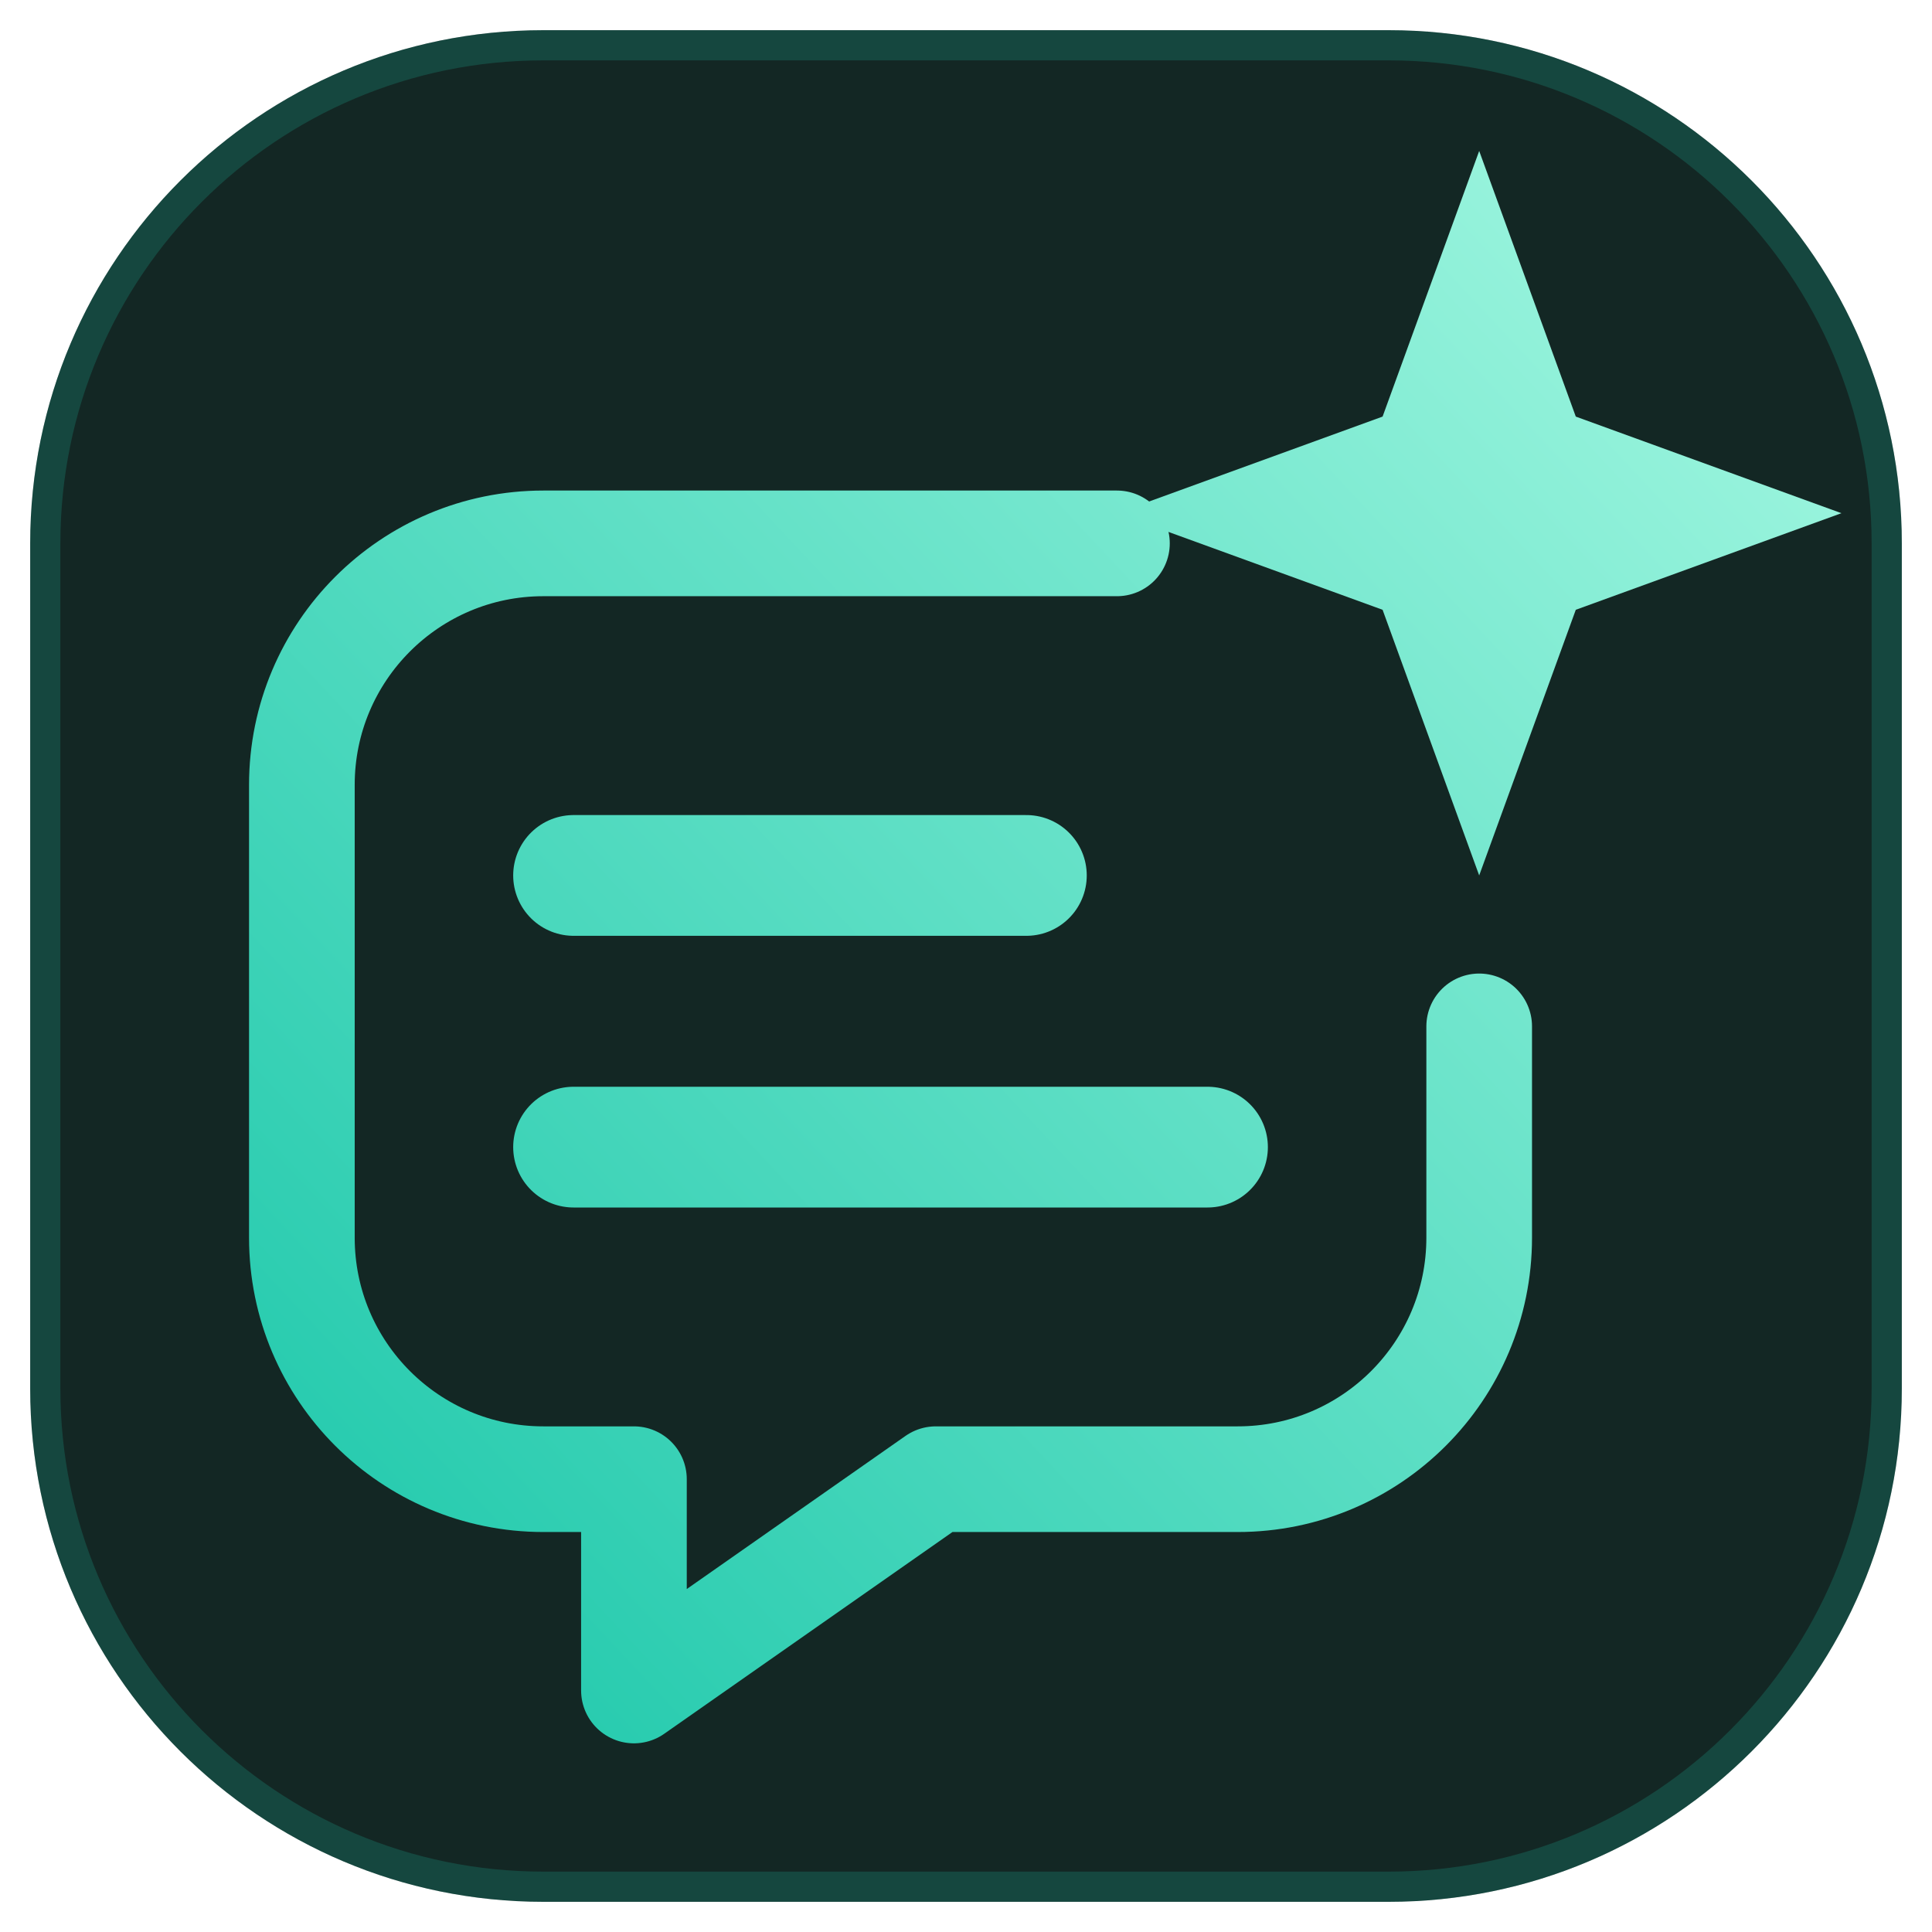
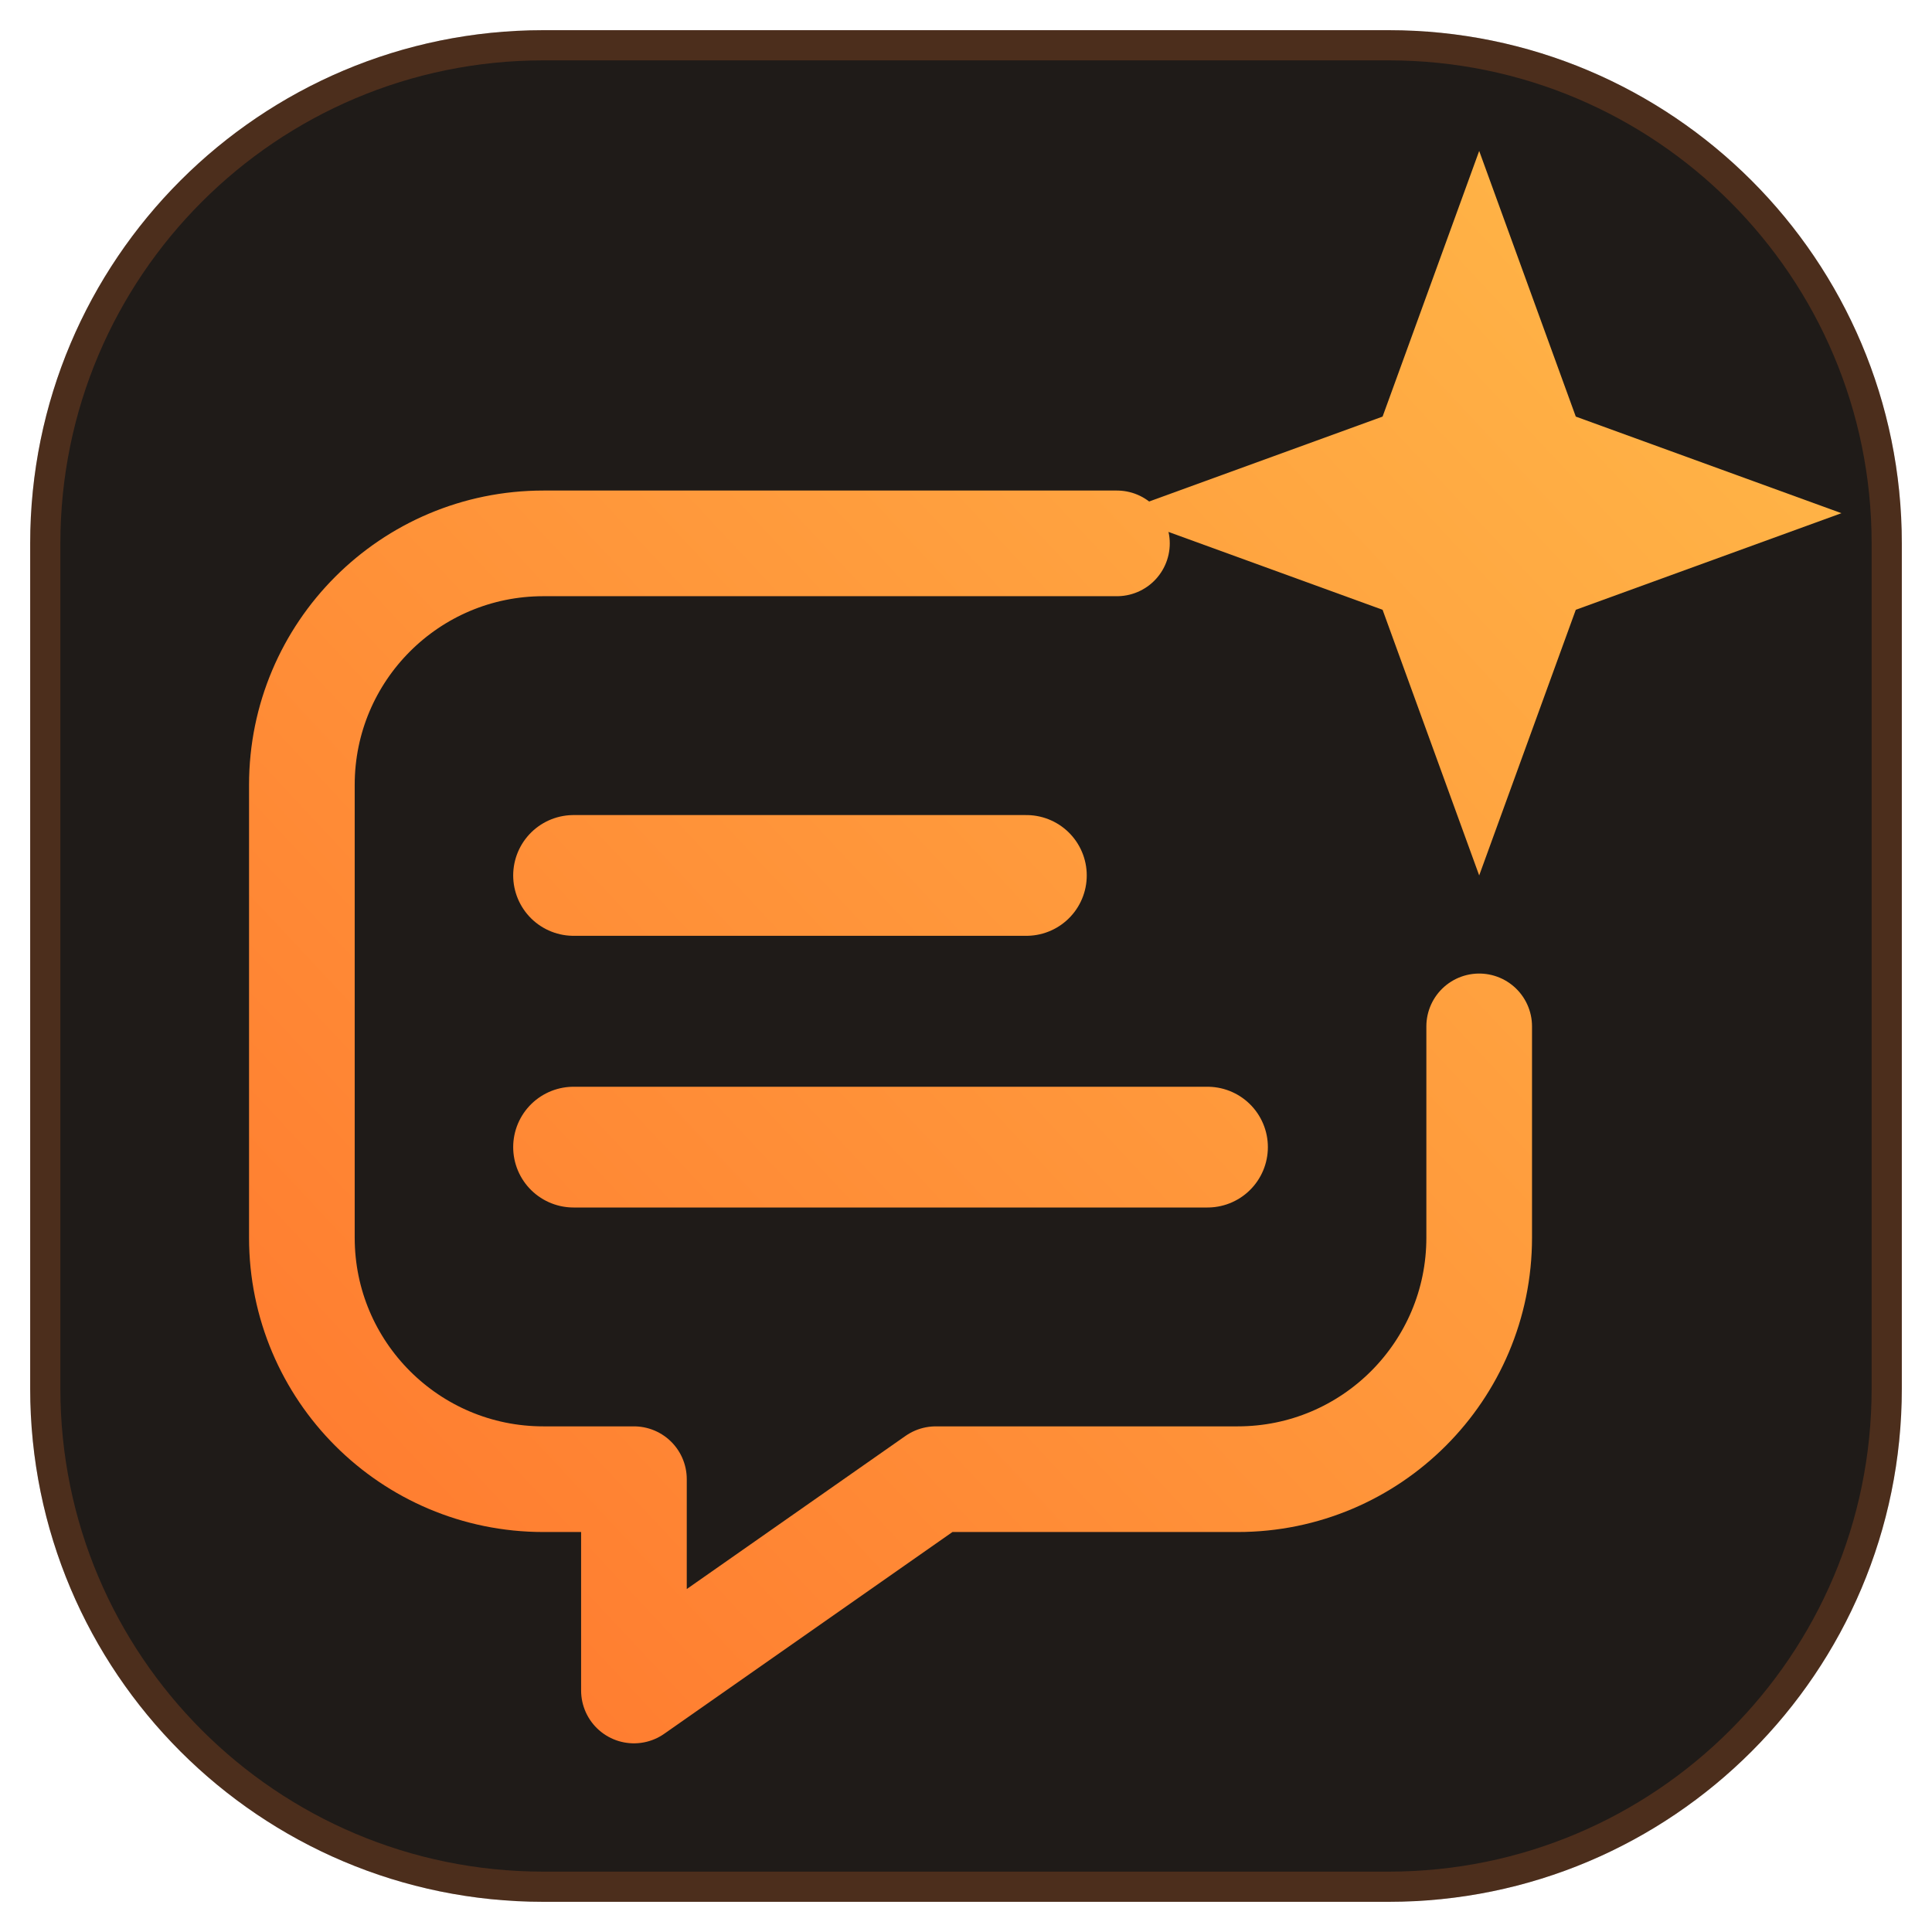
<svg xmlns="http://www.w3.org/2000/svg" viewBox="0 0 64 64" fill="none">
  <defs>
-     <linearGradient id="mint" x1="9" y1="52" x2="56" y2="8" gradientUnits="userSpaceOnUse">
-       <stop stop-color="#21c9ac" />
-       <stop offset="1" stop-color="#9cf5de" />
+     <linearGradient id="ember" x1="9" y1="52" x2="56" y2="8" gradientUnits="userSpaceOnUse">
+       <stop stop-color="#FF7A2F" />
+       <stop offset="1" stop-color="#FFB547" />
    </linearGradient>
  </defs>
-   <rect x="1" y="1" width="62" height="62" rx="17" fill="#132724" />
-   <rect x="1.5" y="1.5" width="61" height="61" rx="16.5" stroke="#21c9ac" stroke-opacity=".2" />
-   <path d="M37 18H18a8 8 0 0 0-8 8v15a8 8 0 0 0 8 8h3v7l10-7h10a8 8 0 0 0 8-8v-7" stroke="url(#mint)" stroke-width="3.5" stroke-linecap="round" stroke-linejoin="round" />
-   <path d="M19 29h15M19 38h21" stroke="url(#mint)" stroke-width="4" stroke-linecap="round" />
-   <path d="m49 5 3.2 8.8L61 17l-8.8 3.2L49 29l-3.2-8.8L37 17l8.8-3.2L49 5Z" fill="url(#mint)" />
+   <rect x="1" y="1" width="62" height="62" rx="17" fill="#1F1B18" />
+   <rect x="1.5" y="1.5" width="61" height="61" rx="16.5" stroke="#FF7A2F" stroke-opacity=".2" />
+   <path d="M37 18H18a8 8 0 0 0-8 8v15a8 8 0 0 0 8 8h3v7l10-7h10a8 8 0 0 0 8-8v-7" stroke="url(#ember)" stroke-width="3.5" stroke-linecap="round" stroke-linejoin="round" />
+   <path d="M19 29h15M19 38h21" stroke="url(#ember)" stroke-width="4" stroke-linecap="round" />
+   <path d="m49 5 3.2 8.8L61 17l-8.8 3.2L49 29l-3.2-8.8L37 17l8.8-3.2L49 5Z" fill="url(#ember)" />
</svg>
